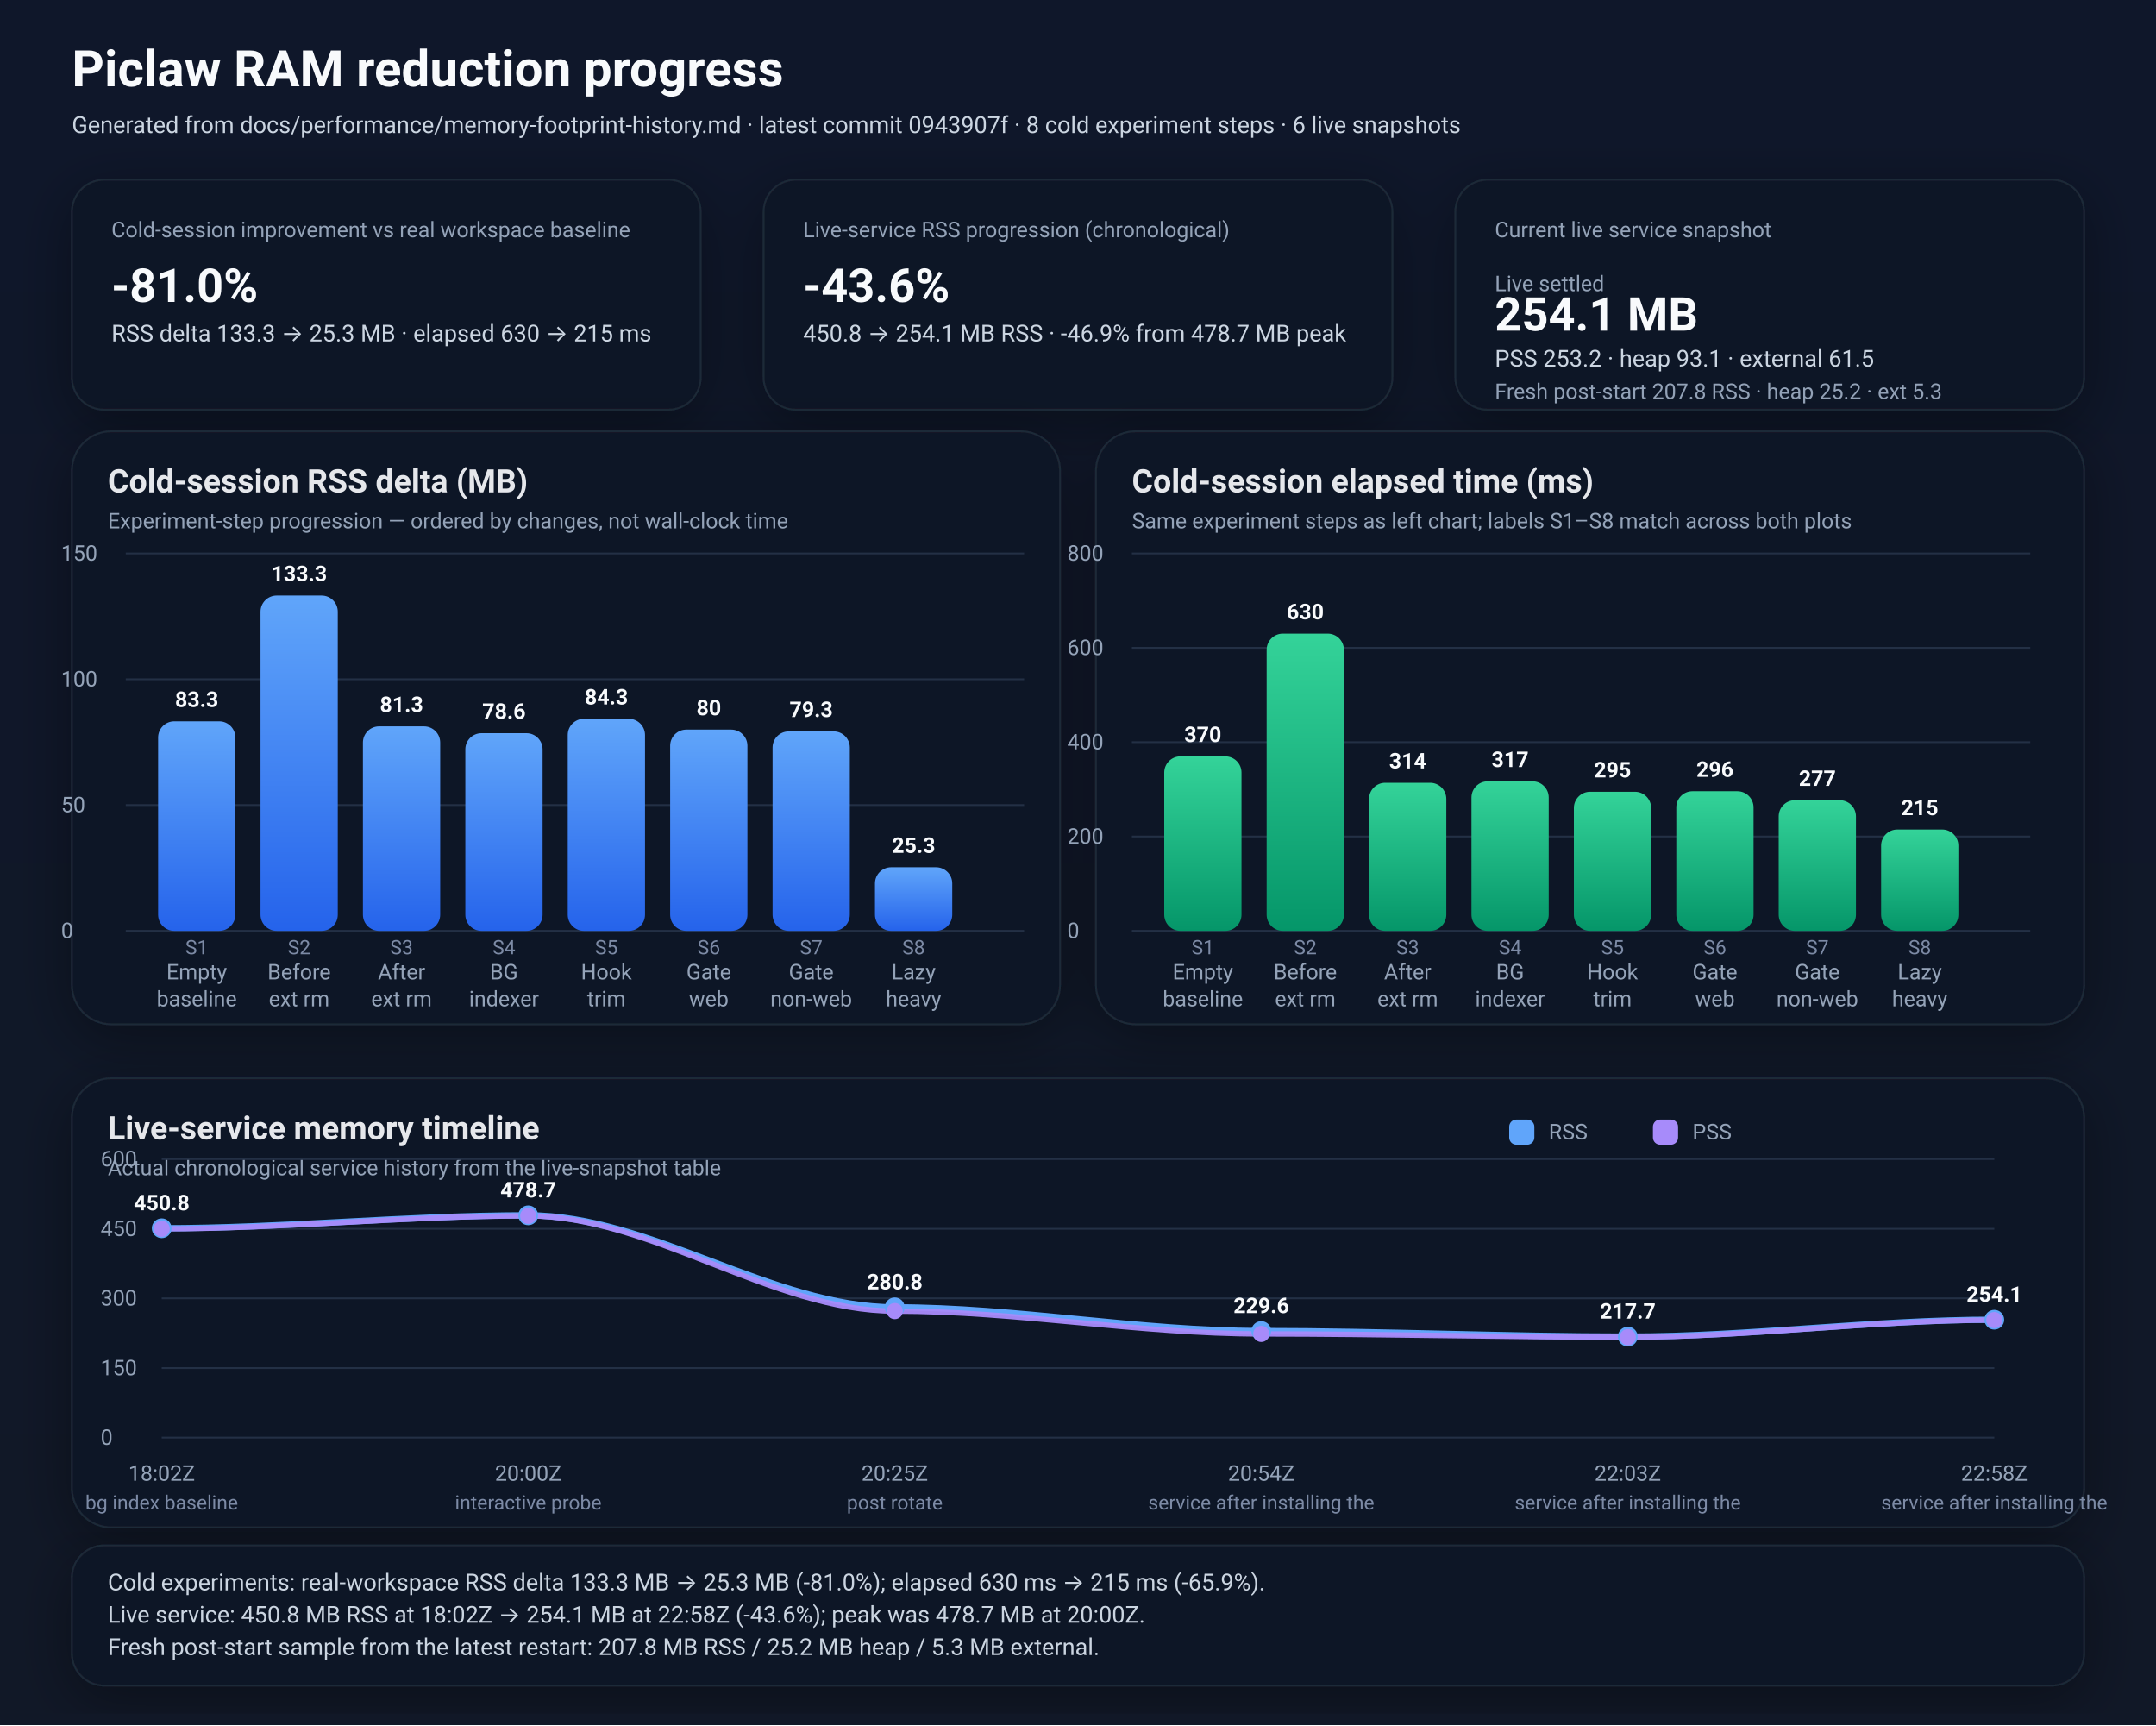
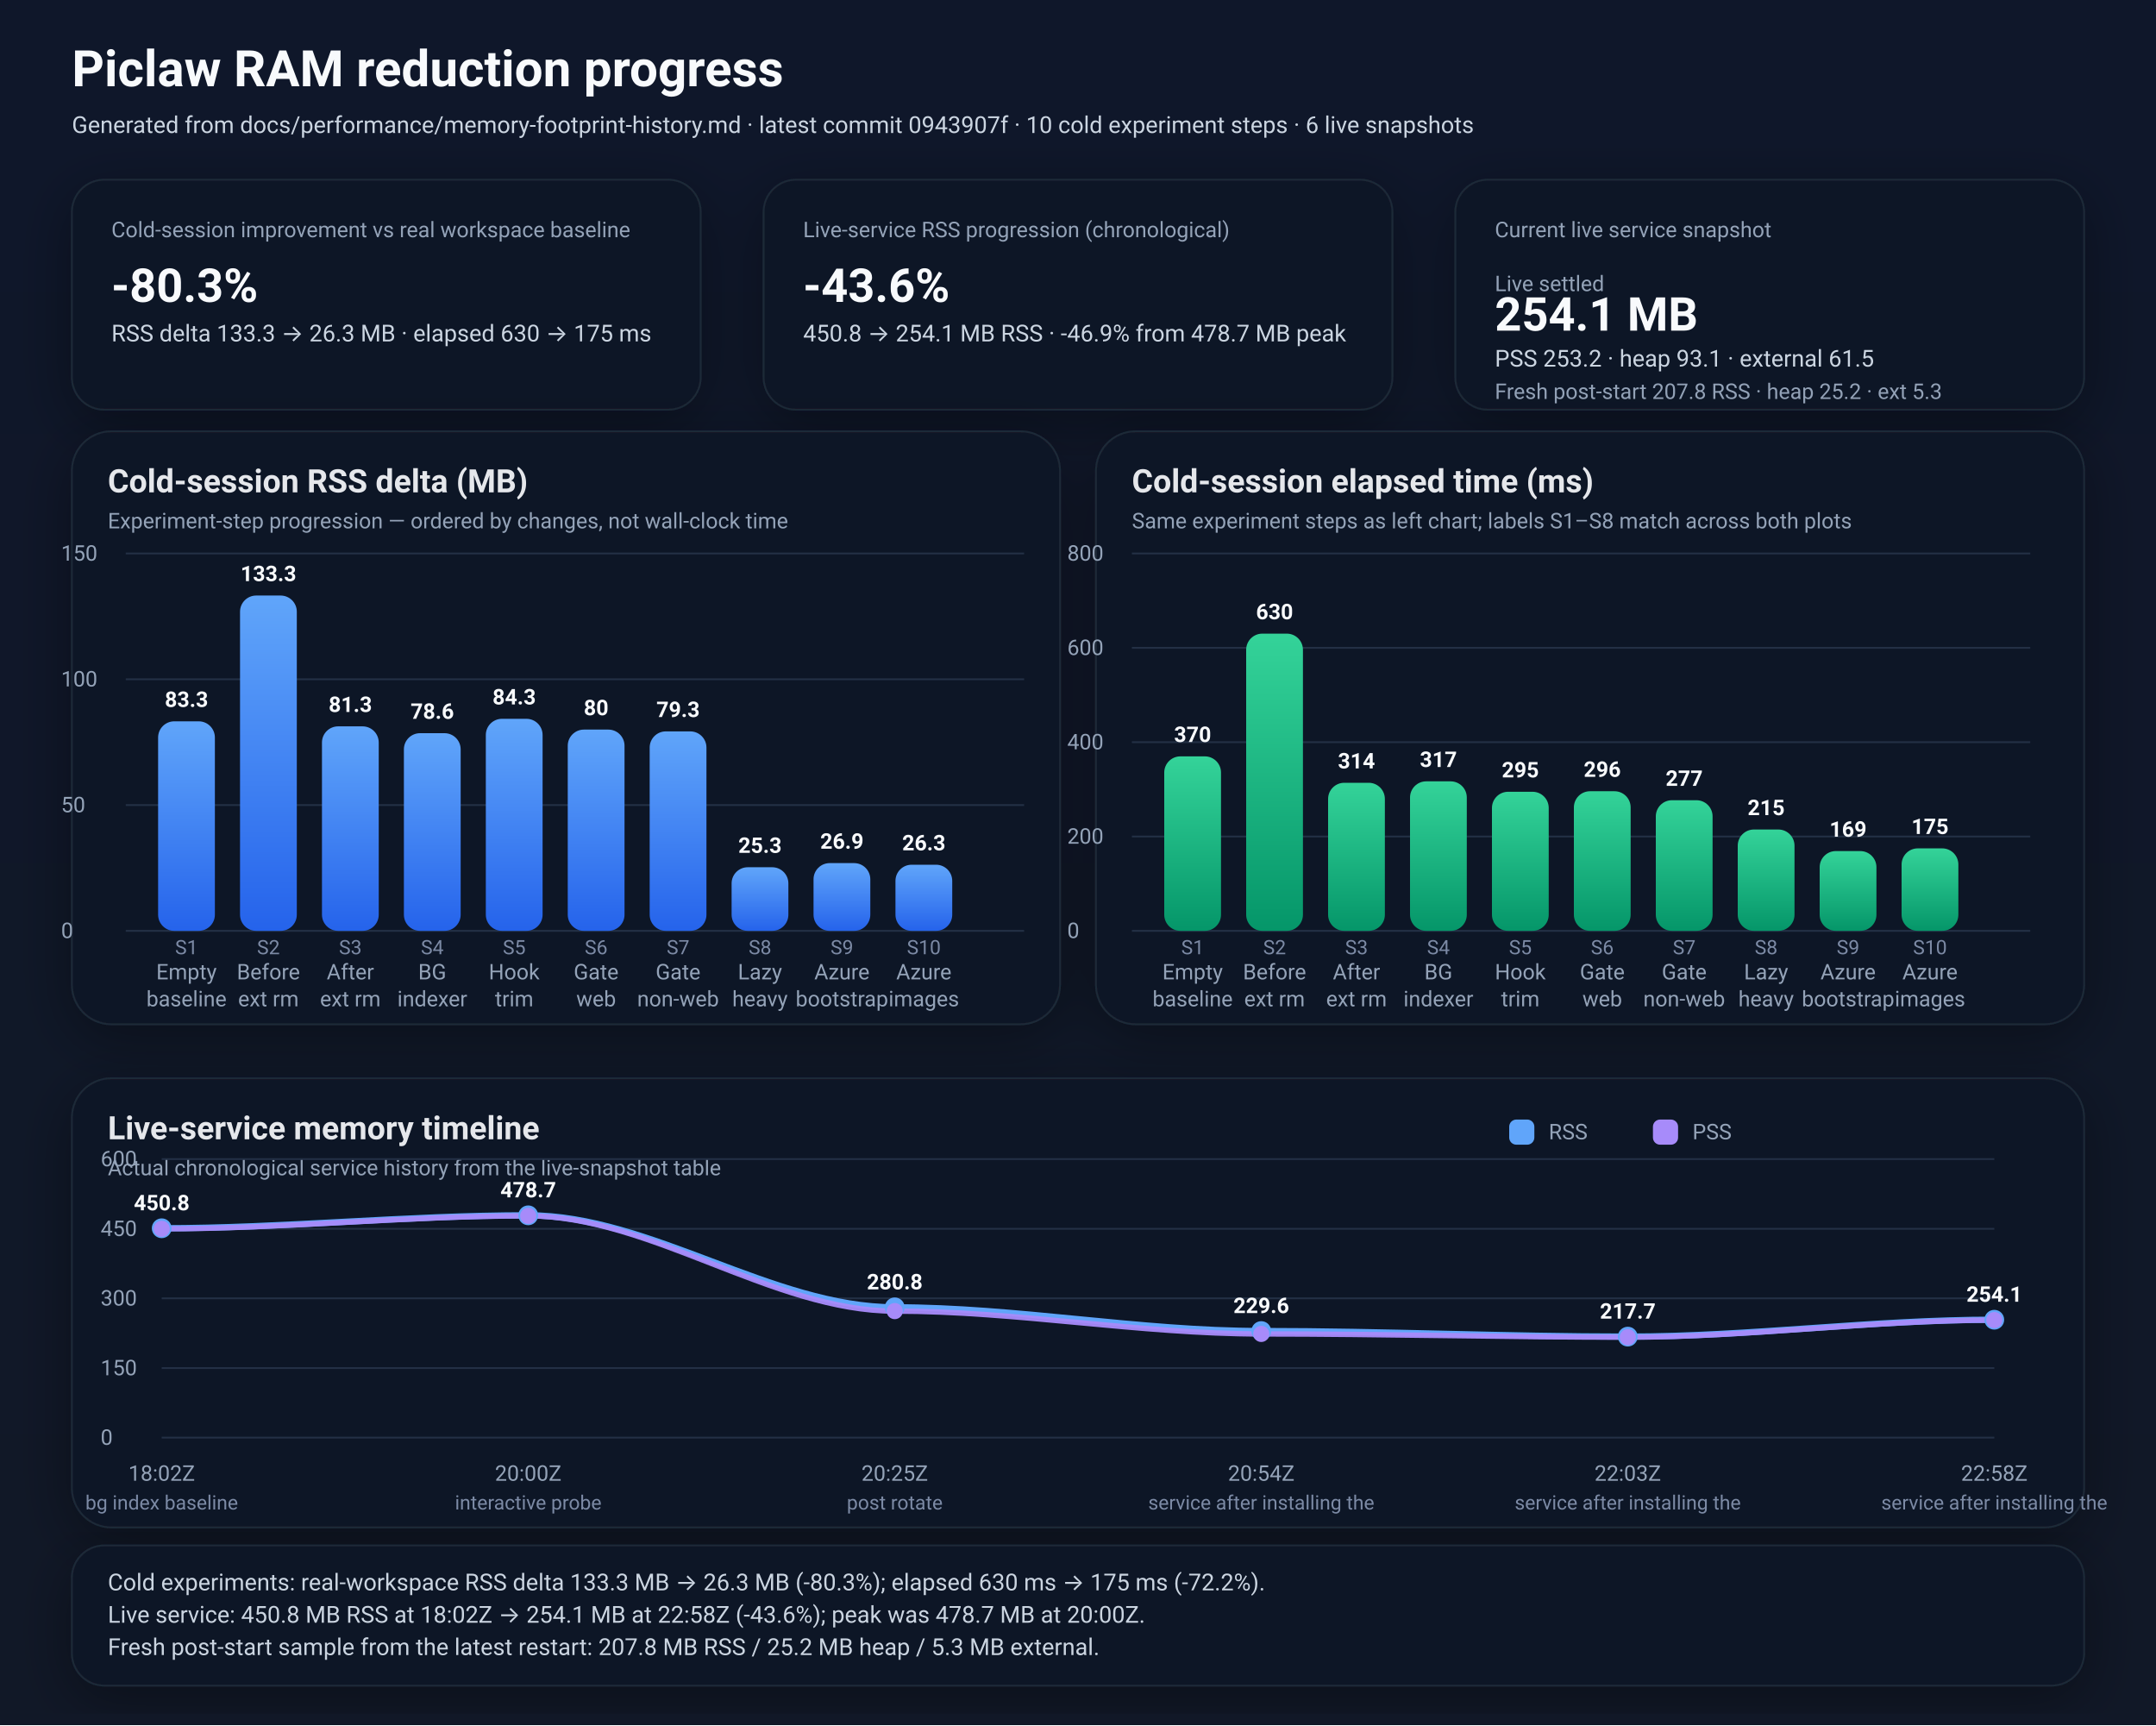
<svg xmlns="http://www.w3.org/2000/svg" width="1200" height="960" viewBox="0 0 1200 960" role="img" aria-labelledby="title desc">
  <defs>
    <linearGradient id="bg" x1="0" y1="0" x2="0" y2="1">
      <stop offset="0%" stop-color="#0f172a" />
      <stop offset="100%" stop-color="#111827" />
    </linearGradient>
    <linearGradient id="barBlue" x1="0" y1="0" x2="0" y2="1">
      <stop offset="0%" stop-color="#60a5fa" />
      <stop offset="100%" stop-color="#2563eb" />
    </linearGradient>
    <linearGradient id="barGreen" x1="0" y1="0" x2="0" y2="1">
      <stop offset="0%" stop-color="#34d399" />
      <stop offset="100%" stop-color="#059669" />
    </linearGradient>
    <filter id="shadow" x="-20%" y="-20%" width="140%" height="140%">
      <feDropShadow dx="0" dy="8" stdDeviation="16" flood-color="#000000" flood-opacity="0.35" />
    </filter>
    <style>
      .h1 { font: 700 28px ui-sans-serif, system-ui, -apple-system, Segoe UI, Roboto, sans-serif; fill: #f8fafc; }
      .h2 { font: 700 18px ui-sans-serif, system-ui, -apple-system, Segoe UI, Roboto, sans-serif; fill: #e5e7eb; }
      .body { font: 13px ui-sans-serif, system-ui, -apple-system, Segoe UI, Roboto, sans-serif; fill: #cbd5e1; }
      .small { font: 12px ui-sans-serif, system-ui, -apple-system, Segoe UI, Roboto, sans-serif; fill: #94a3b8; }
      .tiny { font: 11px ui-sans-serif, system-ui, -apple-system, Segoe UI, Roboto, sans-serif; fill: #7c8aa5; }
      .axis { font: 12px ui-sans-serif, system-ui, -apple-system, Segoe UI, Roboto, sans-serif; fill: #94a3b8; }
      .value { font: 700 12px ui-sans-serif, system-ui, -apple-system, Segoe UI, Roboto, sans-serif; fill: #f8fafc; }
      .metric { font: 700 26px ui-sans-serif, system-ui, -apple-system, Segoe UI, Roboto, sans-serif; fill: #f8fafc; }
    </style>
  </defs>
  <rect x="0" y="0" width="1200" height="960" fill="url(#bg)" />
  <text x="40" y="48" class="h1">Piclaw RAM reduction progress</text>
-   <text x="40" y="74" class="body">Generated from docs/performance/memory-footprint-history.md · latest commit 0943907f · 8 cold experiment steps · 6 live snapshots</text>
+   <text x="40" y="74" class="body">Generated from docs/performance/memory-footprint-history.md · latest commit 0943907f · 10 cold experiment steps · 6 live snapshots</text>
  <g filter="url(#shadow)">
    <rect x="40" y="100" width="350" height="128" rx="18" fill="#111827" stroke="#1f2937" />
    <rect x="425" y="100" width="350" height="128" rx="18" fill="#111827" stroke="#1f2937" />
    <rect x="810" y="100" width="350" height="128" rx="18" fill="#111827" stroke="#1f2937" />
  </g>
  <text x="62" y="132" class="small">Cold-session improvement vs real workspace baseline</text>
-   <text x="62" y="168" class="metric" fill="#60a5fa">-81.0%</text>
-   <text x="62" y="190" class="body">RSS delta 133.3 → 25.3 MB · elapsed 630 → 215 ms</text>
+   <text x="62" y="168" class="metric" fill="#60a5fa">-80.3%</text>
+   <text x="62" y="190" class="body">RSS delta 133.3 → 26.3 MB · elapsed 630 → 175 ms</text>
  <text x="447" y="132" class="small">Live-service RSS progression (chronological)</text>
  <text x="447" y="168" class="metric" fill="#a78bfa">-43.6%</text>
  <text x="447" y="190" class="body">450.8 → 254.1 MB RSS · -46.9% from 478.7 MB peak</text>
  <text x="832" y="132" class="small">Current live service snapshot</text>
  <text x="832" y="162" class="small">Live settled</text>
  <text x="832" y="184" class="metric">254.1 MB</text>
  <text x="832" y="204" class="body">PSS 253.2 · heap 93.1 · external 61.5</text>
  <text x="832" y="222" class="small">Fresh post-start 207.8 RSS · heap 25.2 · ext 5.3</text>
  <g filter="url(#shadow)">
    <rect x="40" y="240" width="550" height="330" rx="22" fill="#111827" stroke="#1f2937" />
    <rect x="610" y="240" width="550" height="330" rx="22" fill="#111827" stroke="#1f2937" />
  </g>
  <text x="60" y="274" class="h2">Cold-session RSS delta (MB)</text>
  <text x="60" y="294" class="small">Experiment-step progression — ordered by changes, not wall-clock time</text>
  <text x="630" y="274" class="h2">Cold-session elapsed time (ms)</text>
  <text x="630" y="294" class="small">Same experiment steps as left chart; labels S1–S8 match across both plots</text>
  <line x1="70" y1="518.0" x2="570" y2="518.0" stroke="#233045" stroke-width="1" />
  <text x="34" y="522.0" class="axis">0</text>
  <line x1="70" y1="448.0" x2="570" y2="448.0" stroke="#233045" stroke-width="1" />
  <text x="34" y="452.0" class="axis">50</text>
  <line x1="70" y1="378.0" x2="570" y2="378.0" stroke="#233045" stroke-width="1" />
  <text x="34" y="382.0" class="axis">100</text>
  <line x1="70" y1="308.0" x2="570" y2="308.0" stroke="#233045" stroke-width="1" />
  <text x="34" y="312.0" class="axis">150</text>
  <line x1="630" y1="518.0" x2="1130" y2="518.0" stroke="#233045" stroke-width="1" />
  <text x="594" y="522.0" class="axis">0</text>
  <line x1="630" y1="465.5" x2="1130" y2="465.5" stroke="#233045" stroke-width="1" />
  <text x="594" y="469.5" class="axis">200</text>
  <line x1="630" y1="413.0" x2="1130" y2="413.0" stroke="#233045" stroke-width="1" />
  <text x="594" y="417.0" class="axis">400</text>
  <line x1="630" y1="360.5" x2="1130" y2="360.5" stroke="#233045" stroke-width="1" />
  <text x="594" y="364.5" class="axis">600</text>
  <line x1="630" y1="308.0" x2="1130" y2="308.0" stroke="#233045" stroke-width="1" />
  <text x="594" y="312.0" class="axis">800</text>
-   <rect x="88.0" y="401.4" width="43.0" height="116.6" rx="9" fill="url(#barBlue)" />
-   <text x="109.5" y="393.4" text-anchor="middle" class="value">83.3</text>
-   <text x="109.5" y="531" text-anchor="middle" class="tiny">S1</text>
-   <text x="109.5" y="545" text-anchor="middle" class="small">Empty</text>
-   <text x="109.5" y="560" text-anchor="middle" class="small">baseline</text>
-   <rect x="145.0" y="331.4" width="43.0" height="186.6" rx="9" fill="url(#barBlue)" />
-   <text x="166.5" y="323.4" text-anchor="middle" class="value">133.3</text>
-   <text x="166.5" y="531" text-anchor="middle" class="tiny">S2</text>
-   <text x="166.5" y="545" text-anchor="middle" class="small">Before</text>
-   <text x="166.5" y="560" text-anchor="middle" class="small">ext rm</text>
-   <rect x="202.0" y="404.2" width="43.0" height="113.8" rx="9" fill="url(#barBlue)" />
-   <text x="223.5" y="396.2" text-anchor="middle" class="value">81.3</text>
-   <text x="223.5" y="531" text-anchor="middle" class="tiny">S3</text>
-   <text x="223.5" y="545" text-anchor="middle" class="small">After</text>
-   <text x="223.5" y="560" text-anchor="middle" class="small">ext rm</text>
-   <rect x="259.0" y="408.0" width="43.0" height="110.0" rx="9" fill="url(#barBlue)" />
-   <text x="280.5" y="400.0" text-anchor="middle" class="value">78.6</text>
-   <text x="280.5" y="531" text-anchor="middle" class="tiny">S4</text>
-   <text x="280.5" y="545" text-anchor="middle" class="small">BG</text>
-   <text x="280.5" y="560" text-anchor="middle" class="small">indexer</text>
-   <rect x="316.0" y="400.0" width="43.0" height="118.0" rx="9" fill="url(#barBlue)" />
-   <text x="337.5" y="392.0" text-anchor="middle" class="value">84.3</text>
-   <text x="337.5" y="531" text-anchor="middle" class="tiny">S5</text>
-   <text x="337.5" y="545" text-anchor="middle" class="small">Hook</text>
-   <text x="337.5" y="560" text-anchor="middle" class="small">trim</text>
-   <rect x="373.0" y="406.0" width="43.0" height="112.0" rx="9" fill="url(#barBlue)" />
-   <text x="394.5" y="398.0" text-anchor="middle" class="value">80</text>
-   <text x="394.5" y="531" text-anchor="middle" class="tiny">S6</text>
-   <text x="394.5" y="545" text-anchor="middle" class="small">Gate</text>
-   <text x="394.5" y="560" text-anchor="middle" class="small">web</text>
-   <rect x="430.0" y="407.0" width="43.0" height="111.0" rx="9" fill="url(#barBlue)" />
-   <text x="451.5" y="399.0" text-anchor="middle" class="value">79.3</text>
-   <text x="451.5" y="531" text-anchor="middle" class="tiny">S7</text>
-   <text x="451.5" y="545" text-anchor="middle" class="small">Gate</text>
-   <text x="451.5" y="560" text-anchor="middle" class="small">non-web</text>
-   <rect x="487.0" y="482.6" width="43.0" height="35.4" rx="9" fill="url(#barBlue)" />
-   <text x="508.5" y="474.6" text-anchor="middle" class="value">25.3</text>
-   <text x="508.5" y="531" text-anchor="middle" class="tiny">S8</text>
-   <text x="508.5" y="545" text-anchor="middle" class="small">Lazy</text>
-   <text x="508.5" y="560" text-anchor="middle" class="small">heavy</text>
-   <rect x="648.0" y="420.9" width="43.0" height="97.1" rx="9" fill="url(#barGreen)" />
-   <text x="669.5" y="412.9" text-anchor="middle" class="value">370</text>
-   <text x="669.5" y="531" text-anchor="middle" class="tiny">S1</text>
-   <text x="669.5" y="545" text-anchor="middle" class="small">Empty</text>
-   <text x="669.5" y="560" text-anchor="middle" class="small">baseline</text>
-   <rect x="705.0" y="352.6" width="43.0" height="165.4" rx="9" fill="url(#barGreen)" />
-   <text x="726.5" y="344.6" text-anchor="middle" class="value">630</text>
-   <text x="726.5" y="531" text-anchor="middle" class="tiny">S2</text>
-   <text x="726.5" y="545" text-anchor="middle" class="small">Before</text>
-   <text x="726.5" y="560" text-anchor="middle" class="small">ext rm</text>
-   <rect x="762.0" y="435.6" width="43.0" height="82.4" rx="9" fill="url(#barGreen)" />
-   <text x="783.5" y="427.6" text-anchor="middle" class="value">314</text>
-   <text x="783.5" y="531" text-anchor="middle" class="tiny">S3</text>
-   <text x="783.5" y="545" text-anchor="middle" class="small">After</text>
-   <text x="783.5" y="560" text-anchor="middle" class="small">ext rm</text>
-   <rect x="819.0" y="434.8" width="43.0" height="83.2" rx="9" fill="url(#barGreen)" />
-   <text x="840.5" y="426.8" text-anchor="middle" class="value">317</text>
-   <text x="840.5" y="531" text-anchor="middle" class="tiny">S4</text>
-   <text x="840.5" y="545" text-anchor="middle" class="small">BG</text>
-   <text x="840.5" y="560" text-anchor="middle" class="small">indexer</text>
-   <rect x="876.0" y="440.6" width="43.0" height="77.4" rx="9" fill="url(#barGreen)" />
-   <text x="897.5" y="432.6" text-anchor="middle" class="value">295</text>
-   <text x="897.5" y="531" text-anchor="middle" class="tiny">S5</text>
-   <text x="897.5" y="545" text-anchor="middle" class="small">Hook</text>
-   <text x="897.5" y="560" text-anchor="middle" class="small">trim</text>
-   <rect x="933.0" y="440.3" width="43.0" height="77.7" rx="9" fill="url(#barGreen)" />
-   <text x="954.5" y="432.3" text-anchor="middle" class="value">296</text>
-   <text x="954.5" y="531" text-anchor="middle" class="tiny">S6</text>
-   <text x="954.5" y="545" text-anchor="middle" class="small">Gate</text>
-   <text x="954.5" y="560" text-anchor="middle" class="small">web</text>
-   <rect x="990.0" y="445.3" width="43.0" height="72.7" rx="9" fill="url(#barGreen)" />
-   <text x="1011.5" y="437.3" text-anchor="middle" class="value">277</text>
-   <text x="1011.5" y="531" text-anchor="middle" class="tiny">S7</text>
-   <text x="1011.5" y="545" text-anchor="middle" class="small">Gate</text>
-   <text x="1011.5" y="560" text-anchor="middle" class="small">non-web</text>
-   <rect x="1047.0" y="461.6" width="43.0" height="56.4" rx="9" fill="url(#barGreen)" />
-   <text x="1068.5" y="453.6" text-anchor="middle" class="value">215</text>
-   <text x="1068.5" y="531" text-anchor="middle" class="tiny">S8</text>
-   <text x="1068.5" y="545" text-anchor="middle" class="small">Lazy</text>
-   <text x="1068.5" y="560" text-anchor="middle" class="small">heavy</text>
+   <rect x="88.0" y="401.4" width="31.6" height="116.6" rx="9" fill="url(#barBlue)" />
+   <text x="103.8" y="393.4" text-anchor="middle" class="value">83.3</text>
+   <text x="103.8" y="531" text-anchor="middle" class="tiny">S1</text>
+   <text x="103.8" y="545" text-anchor="middle" class="small">Empty</text>
+   <text x="103.8" y="560" text-anchor="middle" class="small">baseline</text>
+   <rect x="133.6" y="331.4" width="31.6" height="186.6" rx="9" fill="url(#barBlue)" />
+   <text x="149.4" y="323.4" text-anchor="middle" class="value">133.3</text>
+   <text x="149.4" y="531" text-anchor="middle" class="tiny">S2</text>
+   <text x="149.4" y="545" text-anchor="middle" class="small">Before</text>
+   <text x="149.4" y="560" text-anchor="middle" class="small">ext rm</text>
+   <rect x="179.2" y="404.2" width="31.6" height="113.8" rx="9" fill="url(#barBlue)" />
+   <text x="195.0" y="396.2" text-anchor="middle" class="value">81.3</text>
+   <text x="195.0" y="531" text-anchor="middle" class="tiny">S3</text>
+   <text x="195.0" y="545" text-anchor="middle" class="small">After</text>
+   <text x="195.0" y="560" text-anchor="middle" class="small">ext rm</text>
+   <rect x="224.8" y="408.0" width="31.6" height="110.0" rx="9" fill="url(#barBlue)" />
+   <text x="240.6" y="400.0" text-anchor="middle" class="value">78.6</text>
+   <text x="240.6" y="531" text-anchor="middle" class="tiny">S4</text>
+   <text x="240.6" y="545" text-anchor="middle" class="small">BG</text>
+   <text x="240.6" y="560" text-anchor="middle" class="small">indexer</text>
+   <rect x="270.4" y="400.0" width="31.6" height="118.0" rx="9" fill="url(#barBlue)" />
+   <text x="286.2" y="392.0" text-anchor="middle" class="value">84.3</text>
+   <text x="286.2" y="531" text-anchor="middle" class="tiny">S5</text>
+   <text x="286.2" y="545" text-anchor="middle" class="small">Hook</text>
+   <text x="286.2" y="560" text-anchor="middle" class="small">trim</text>
+   <rect x="316.0" y="406.0" width="31.6" height="112.0" rx="9" fill="url(#barBlue)" />
+   <text x="331.8" y="398.0" text-anchor="middle" class="value">80</text>
+   <text x="331.8" y="531" text-anchor="middle" class="tiny">S6</text>
+   <text x="331.8" y="545" text-anchor="middle" class="small">Gate</text>
+   <text x="331.8" y="560" text-anchor="middle" class="small">web</text>
+   <rect x="361.6" y="407.0" width="31.6" height="111.0" rx="9" fill="url(#barBlue)" />
+   <text x="377.4" y="399.0" text-anchor="middle" class="value">79.3</text>
+   <text x="377.4" y="531" text-anchor="middle" class="tiny">S7</text>
+   <text x="377.4" y="545" text-anchor="middle" class="small">Gate</text>
+   <text x="377.4" y="560" text-anchor="middle" class="small">non-web</text>
+   <rect x="407.2" y="482.6" width="31.6" height="35.4" rx="9" fill="url(#barBlue)" />
+   <text x="423.0" y="474.6" text-anchor="middle" class="value">25.3</text>
+   <text x="423.0" y="531" text-anchor="middle" class="tiny">S8</text>
+   <text x="423.0" y="545" text-anchor="middle" class="small">Lazy</text>
+   <text x="423.0" y="560" text-anchor="middle" class="small">heavy</text>
+   <rect x="452.8" y="480.3" width="31.6" height="37.7" rx="9" fill="url(#barBlue)" />
+   <text x="468.6" y="472.3" text-anchor="middle" class="value">26.9</text>
+   <text x="468.6" y="531" text-anchor="middle" class="tiny">S9</text>
+   <text x="468.6" y="545" text-anchor="middle" class="small">Azure</text>
+   <text x="468.6" y="560" text-anchor="middle" class="small">bootstrap</text>
+   <rect x="498.4" y="481.2" width="31.6" height="36.8" rx="9" fill="url(#barBlue)" />
+   <text x="514.2" y="473.2" text-anchor="middle" class="value">26.3</text>
+   <text x="514.2" y="531" text-anchor="middle" class="tiny">S10</text>
+   <text x="514.2" y="545" text-anchor="middle" class="small">Azure</text>
+   <text x="514.2" y="560" text-anchor="middle" class="small">images</text>
+   <rect x="648.0" y="420.9" width="31.6" height="97.1" rx="9" fill="url(#barGreen)" />
+   <text x="663.8" y="412.9" text-anchor="middle" class="value">370</text>
+   <text x="663.8" y="531" text-anchor="middle" class="tiny">S1</text>
+   <text x="663.8" y="545" text-anchor="middle" class="small">Empty</text>
+   <text x="663.8" y="560" text-anchor="middle" class="small">baseline</text>
+   <rect x="693.6" y="352.6" width="31.6" height="165.4" rx="9" fill="url(#barGreen)" />
+   <text x="709.4" y="344.6" text-anchor="middle" class="value">630</text>
+   <text x="709.4" y="531" text-anchor="middle" class="tiny">S2</text>
+   <text x="709.4" y="545" text-anchor="middle" class="small">Before</text>
+   <text x="709.4" y="560" text-anchor="middle" class="small">ext rm</text>
+   <rect x="739.2" y="435.6" width="31.6" height="82.4" rx="9" fill="url(#barGreen)" />
+   <text x="755.0" y="427.6" text-anchor="middle" class="value">314</text>
+   <text x="755.0" y="531" text-anchor="middle" class="tiny">S3</text>
+   <text x="755.0" y="545" text-anchor="middle" class="small">After</text>
+   <text x="755.0" y="560" text-anchor="middle" class="small">ext rm</text>
+   <rect x="784.8" y="434.8" width="31.6" height="83.2" rx="9" fill="url(#barGreen)" />
+   <text x="800.6" y="426.8" text-anchor="middle" class="value">317</text>
+   <text x="800.6" y="531" text-anchor="middle" class="tiny">S4</text>
+   <text x="800.6" y="545" text-anchor="middle" class="small">BG</text>
+   <text x="800.6" y="560" text-anchor="middle" class="small">indexer</text>
+   <rect x="830.4" y="440.6" width="31.6" height="77.4" rx="9" fill="url(#barGreen)" />
+   <text x="846.2" y="432.6" text-anchor="middle" class="value">295</text>
+   <text x="846.2" y="531" text-anchor="middle" class="tiny">S5</text>
+   <text x="846.2" y="545" text-anchor="middle" class="small">Hook</text>
+   <text x="846.2" y="560" text-anchor="middle" class="small">trim</text>
+   <rect x="876.0" y="440.3" width="31.6" height="77.7" rx="9" fill="url(#barGreen)" />
+   <text x="891.8" y="432.3" text-anchor="middle" class="value">296</text>
+   <text x="891.8" y="531" text-anchor="middle" class="tiny">S6</text>
+   <text x="891.8" y="545" text-anchor="middle" class="small">Gate</text>
+   <text x="891.8" y="560" text-anchor="middle" class="small">web</text>
+   <rect x="921.6" y="445.3" width="31.6" height="72.7" rx="9" fill="url(#barGreen)" />
+   <text x="937.4" y="437.3" text-anchor="middle" class="value">277</text>
+   <text x="937.4" y="531" text-anchor="middle" class="tiny">S7</text>
+   <text x="937.4" y="545" text-anchor="middle" class="small">Gate</text>
+   <text x="937.4" y="560" text-anchor="middle" class="small">non-web</text>
+   <rect x="967.2" y="461.6" width="31.6" height="56.4" rx="9" fill="url(#barGreen)" />
+   <text x="983.0" y="453.6" text-anchor="middle" class="value">215</text>
+   <text x="983.0" y="531" text-anchor="middle" class="tiny">S8</text>
+   <text x="983.0" y="545" text-anchor="middle" class="small">Lazy</text>
+   <text x="983.0" y="560" text-anchor="middle" class="small">heavy</text>
+   <rect x="1012.8" y="473.6" width="31.6" height="44.4" rx="9" fill="url(#barGreen)" />
+   <text x="1028.6" y="465.6" text-anchor="middle" class="value">169</text>
+   <text x="1028.6" y="531" text-anchor="middle" class="tiny">S9</text>
+   <text x="1028.6" y="545" text-anchor="middle" class="small">Azure</text>
+   <text x="1028.6" y="560" text-anchor="middle" class="small">bootstrap</text>
+   <rect x="1058.4" y="472.1" width="31.6" height="45.9" rx="9" fill="url(#barGreen)" />
+   <text x="1074.2" y="464.1" text-anchor="middle" class="value">175</text>
+   <text x="1074.2" y="531" text-anchor="middle" class="tiny">S10</text>
+   <text x="1074.2" y="545" text-anchor="middle" class="small">Azure</text>
+   <text x="1074.2" y="560" text-anchor="middle" class="small">images</text>
  <g filter="url(#shadow)">
    <rect x="40" y="600" width="1120" height="250" rx="22" fill="#111827" stroke="#1f2937" />
  </g>
  <text x="60" y="634" class="h2">Live-service memory timeline</text>
  <text x="60" y="654" class="small">Actual chronological service history from the live-snapshot table</text>
  <rect x="840" y="623" width="14" height="14" rx="4" fill="#60a5fa" />
  <text x="862" y="634" class="small">RSS</text>
  <rect x="920" y="623" width="14" height="14" rx="4" fill="#a78bfa" />
  <text x="942" y="634" class="small">PSS</text>
  <line x1="90" y1="800.0" x2="1110" y2="800.0" stroke="#233045" stroke-width="1" />
  <text x="56" y="804.0" class="axis">0</text>
  <line x1="90" y1="761.3" x2="1110" y2="761.3" stroke="#233045" stroke-width="1" />
  <text x="56" y="765.3" class="axis">150</text>
  <line x1="90" y1="722.5" x2="1110" y2="722.5" stroke="#233045" stroke-width="1" />
  <text x="56" y="726.5" class="axis">300</text>
  <line x1="90" y1="683.8" x2="1110" y2="683.8" stroke="#233045" stroke-width="1" />
  <text x="56" y="687.8" class="axis">450</text>
  <line x1="90" y1="645.0" x2="1110" y2="645.0" stroke="#233045" stroke-width="1" />
  <text x="56" y="649.0" class="axis">600</text>
  <path d="M 90.0 683.5 C 158.0 683.5, 226.0 676.3, 294.0 676.3 C 362.0 676.3, 430.0 727.5, 498.0 727.5 C 566.0 727.5, 634.0 740.7, 702.0 740.7 C 770.0 740.7, 838.0 743.8, 906.0 743.8 C 974.0 743.8, 1042.0 734.4, 1110.0 734.4" fill="none" stroke="#60a5fa" stroke-width="3.5" stroke-linecap="round" stroke-linejoin="round" />
  <path d="M 90.0 683.8 C 158.0 683.8, 226.0 676.6, 294.0 676.6 C 362.0 676.6, 430.0 729.6, 498.0 729.6 C 566.0 729.6, 634.0 742.3, 702.0 742.3 C 770.0 742.3, 838.0 744.1, 906.0 744.1 C 974.0 744.1, 1042.0 734.6, 1110.0 734.6" fill="none" stroke="#a78bfa" stroke-width="3" stroke-linecap="round" stroke-linejoin="round" opacity="0.95" />
  <circle cx="90.0" cy="683.5" r="5.5" fill="#60a5fa" />
  <circle cx="90.0" cy="683.8" r="4.5" fill="#a78bfa" />
  <text x="90.0" y="673.5" text-anchor="middle" class="value">450.8</text>
  <text x="90.0" y="824" text-anchor="middle" class="small">18:02Z</text>
  <text x="90.0" y="840" text-anchor="middle" class="tiny">bg index baseline</text>
  <circle cx="294.0" cy="676.3" r="5.5" fill="#60a5fa" />
  <circle cx="294.0" cy="676.6" r="4.5" fill="#a78bfa" />
  <text x="294.0" y="666.3" text-anchor="middle" class="value">478.7</text>
  <text x="294.0" y="824" text-anchor="middle" class="small">20:00Z</text>
  <text x="294.0" y="840" text-anchor="middle" class="tiny">interactive probe</text>
  <circle cx="498.0" cy="727.5" r="5.5" fill="#60a5fa" />
  <circle cx="498.0" cy="729.6" r="4.5" fill="#a78bfa" />
  <text x="498.0" y="717.5" text-anchor="middle" class="value">280.8</text>
  <text x="498.0" y="824" text-anchor="middle" class="small">20:25Z</text>
  <text x="498.0" y="840" text-anchor="middle" class="tiny">post rotate</text>
  <circle cx="702.0" cy="740.7" r="5.5" fill="#60a5fa" />
  <circle cx="702.0" cy="742.3" r="4.5" fill="#a78bfa" />
  <text x="702.0" y="730.7" text-anchor="middle" class="value">229.6</text>
  <text x="702.0" y="824" text-anchor="middle" class="small">20:54Z</text>
  <text x="702.0" y="840" text-anchor="middle" class="tiny">service after installing the</text>
  <circle cx="906.0" cy="743.8" r="5.5" fill="#60a5fa" />
  <circle cx="906.0" cy="744.1" r="4.5" fill="#a78bfa" />
  <text x="906.0" y="733.8" text-anchor="middle" class="value">217.7</text>
  <text x="906.0" y="824" text-anchor="middle" class="small">22:03Z</text>
  <text x="906.0" y="840" text-anchor="middle" class="tiny">service after installing the</text>
  <circle cx="1110.0" cy="734.4" r="5.5" fill="#60a5fa" />
  <circle cx="1110.0" cy="734.6" r="4.5" fill="#a78bfa" />
  <text x="1110.0" y="724.4" text-anchor="middle" class="value">254.1</text>
  <text x="1110.0" y="824" text-anchor="middle" class="small">22:58Z</text>
  <text x="1110.0" y="840" text-anchor="middle" class="tiny">service after installing the</text>
  <g filter="url(#shadow)">
    <rect x="40" y="860" width="1120" height="78" rx="18" fill="#111827" stroke="#1f2937" />
  </g>
-   <text x="60" y="885" class="body">Cold experiments: real-workspace RSS delta 133.3 MB → 25.3 MB (-81.0%); elapsed 630 ms → 215 ms (-65.9%).</text>
+   <text x="60" y="885" class="body">Cold experiments: real-workspace RSS delta 133.3 MB → 26.3 MB (-80.3%); elapsed 630 ms → 175 ms (-72.2%).</text>
  <text x="60" y="903" class="body">Live service: 450.8 MB RSS at 18:02Z → 254.1 MB at 22:58Z (-43.6%); peak was 478.7 MB at 20:00Z.</text>
  <text x="60" y="921" class="body">Fresh post-start sample from the latest restart: 207.8 MB RSS / 25.2 MB heap / 5.3 MB external.</text>
</svg>
